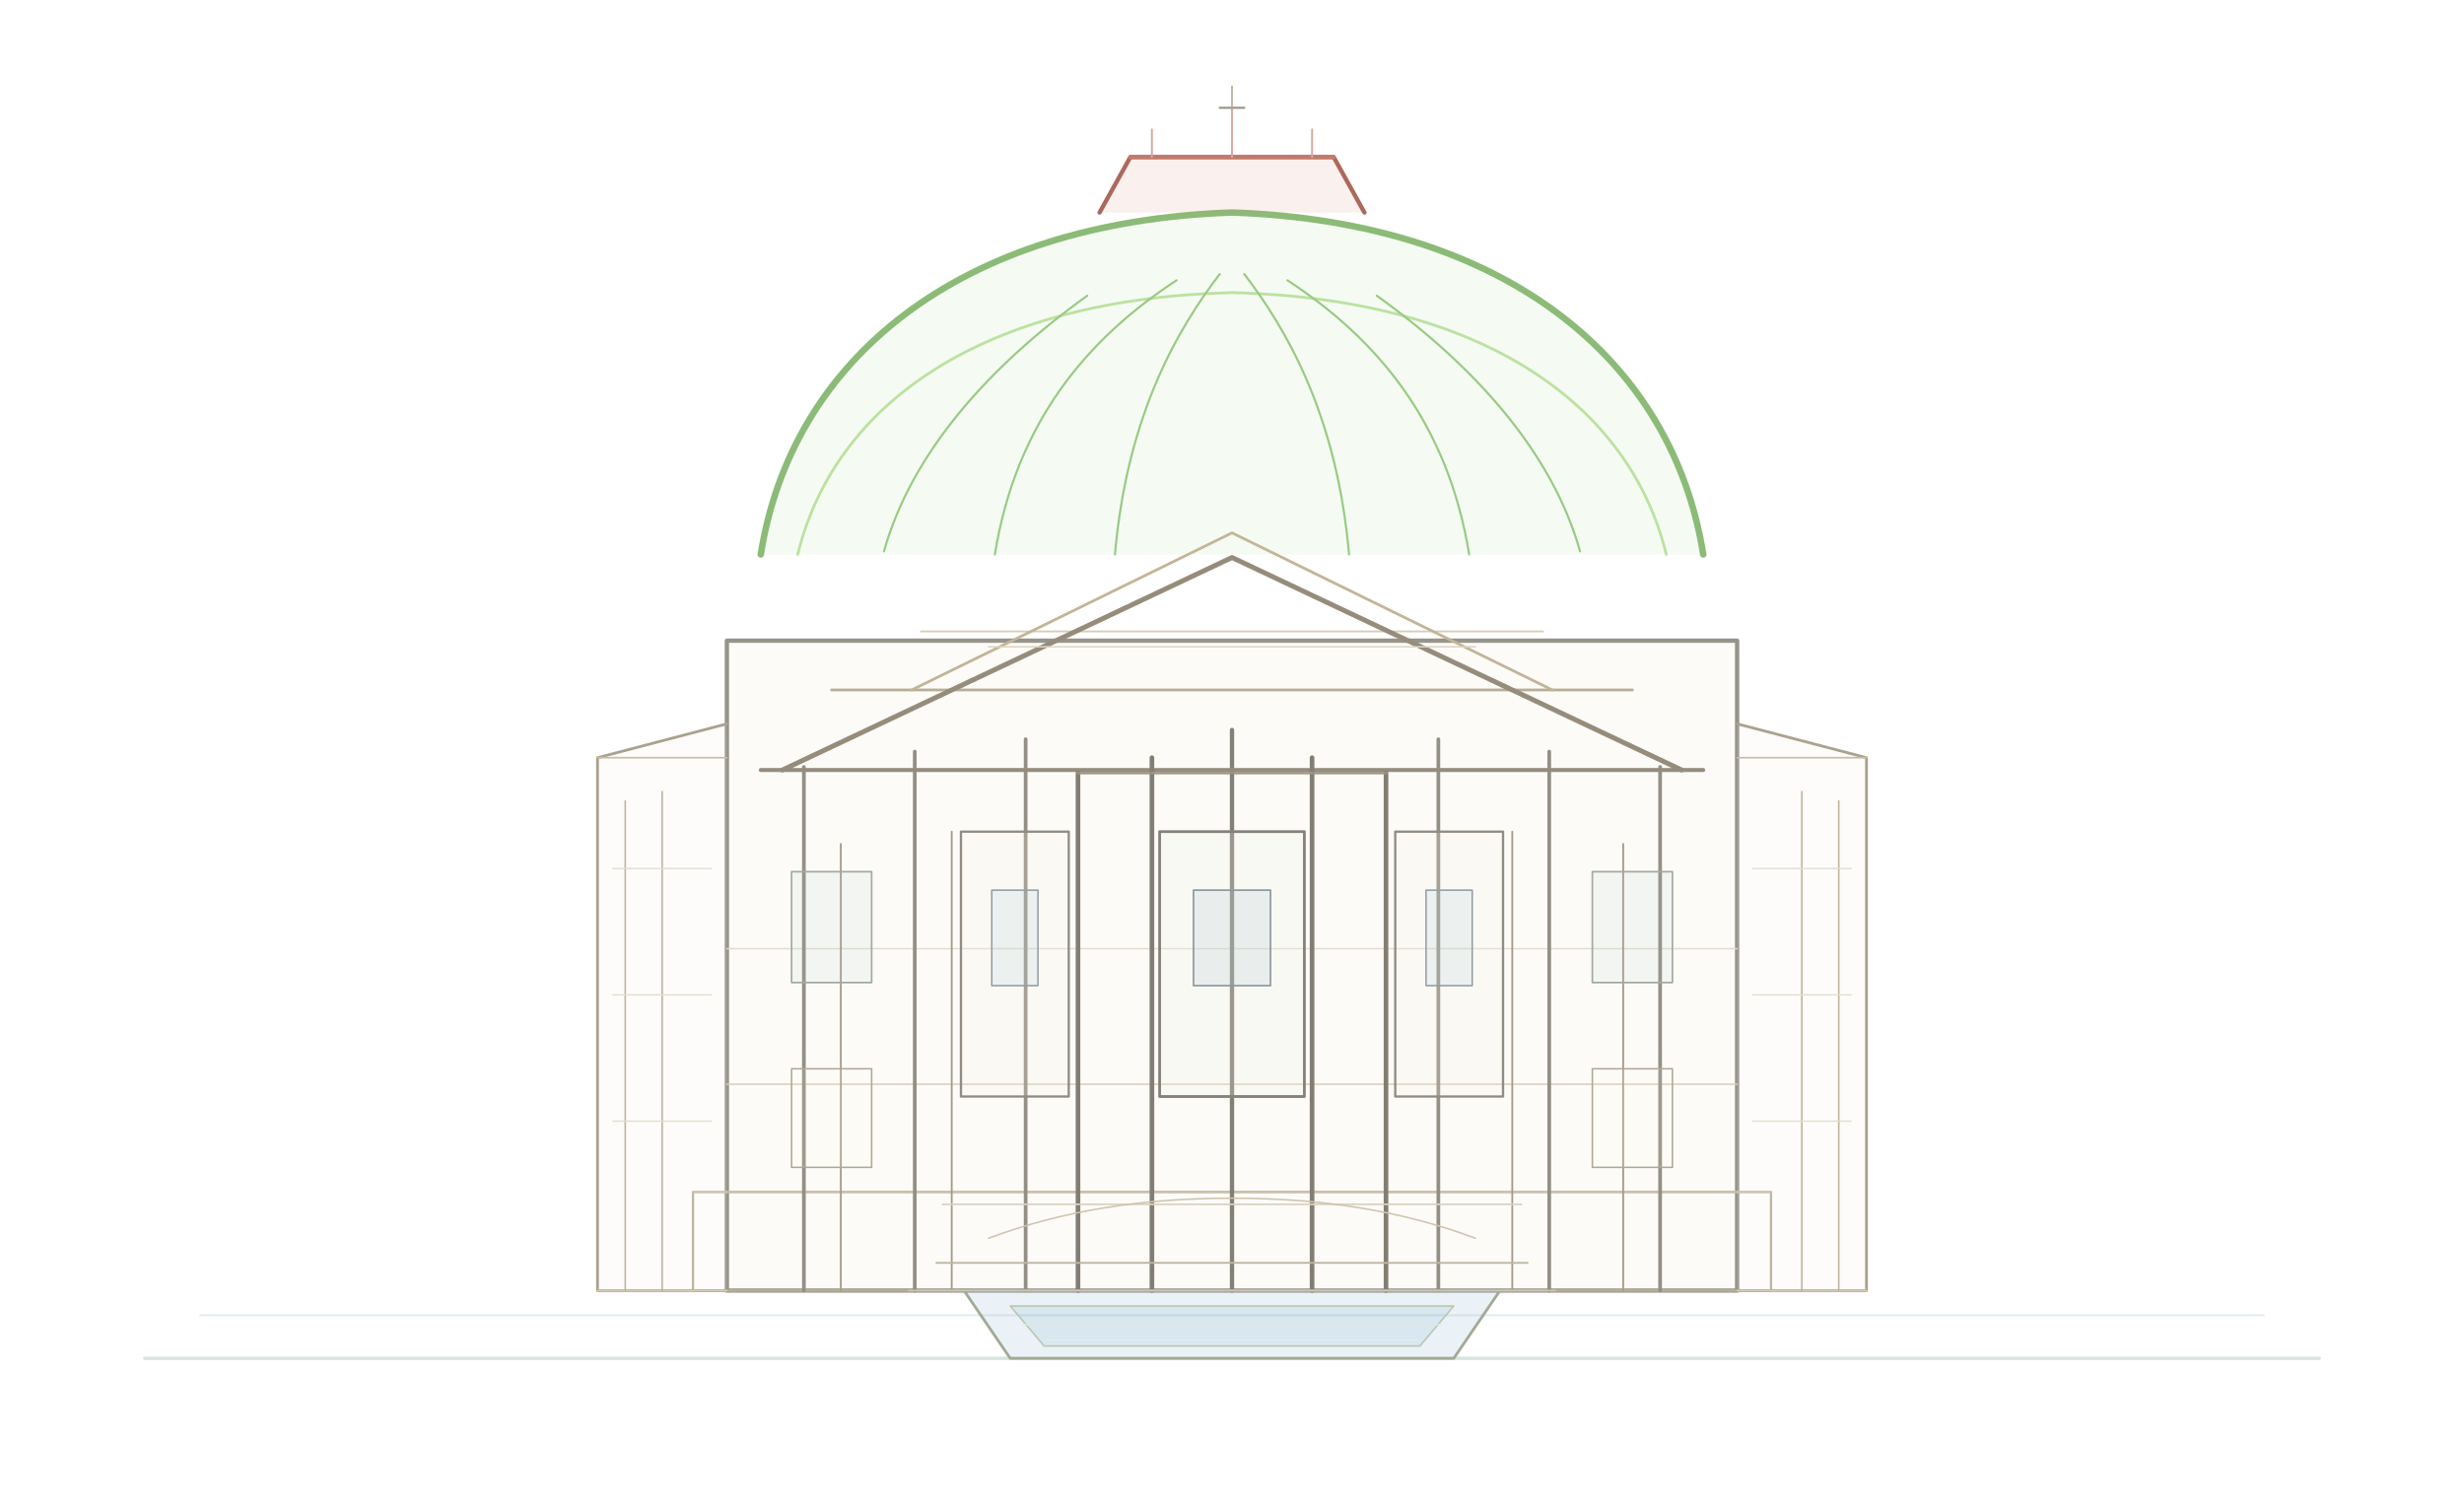
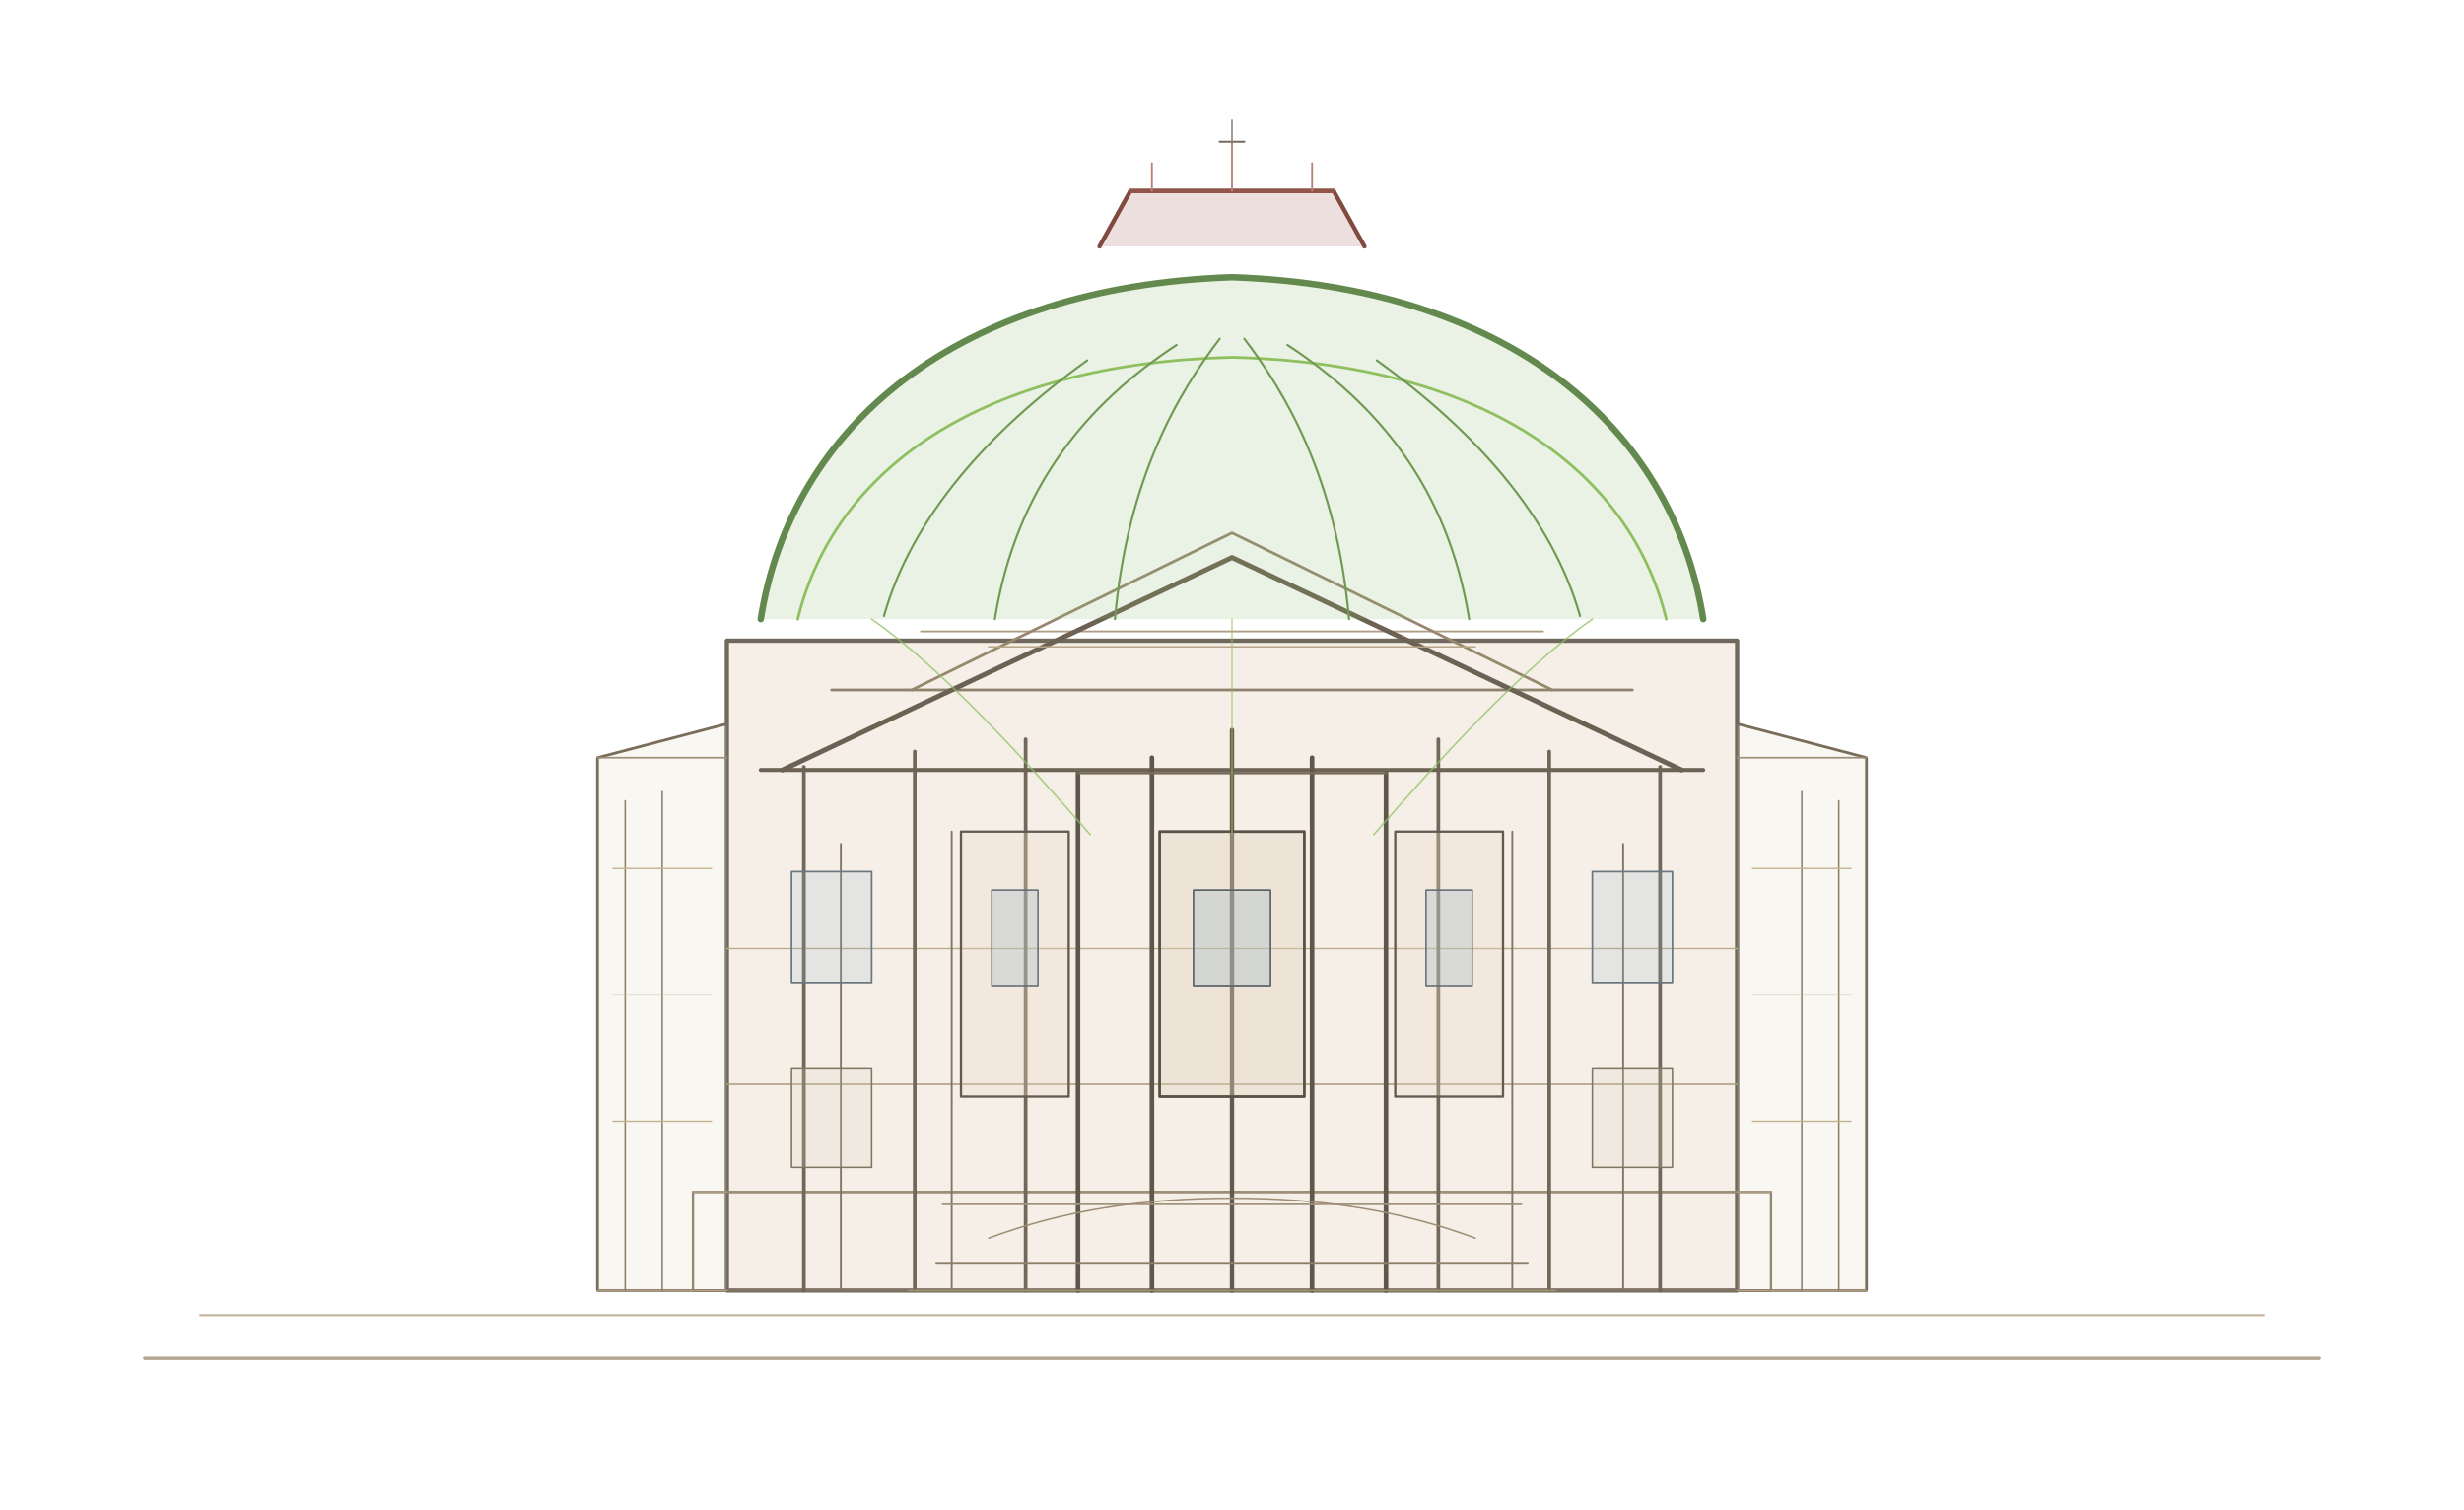
<svg xmlns="http://www.w3.org/2000/svg" viewBox="0 0 1600 980" fill="none">
-   <g opacity="0.94" stroke-linecap="round" stroke-linejoin="round">
-     <path d="M94 882H1506" stroke="#D7E2DE" stroke-width="2.2" />
-     <path d="M130 854H1470" stroke="#E5ECE9" stroke-width="1.4" />
-     <path d="M472 838H1128V416H472V838Z" stroke="#8F8D83" stroke-width="2.8" fill="#f2ede2" fill-opacity="0.22" />
-     <path d="M450 838H1150V774H450V838Z" stroke="#B5AA92" stroke-width="1.5" />
-     <path d="M450 774H1150" stroke="#C9BDA6" stroke-width="1.2" />
-     <path d="M472 704H1128" stroke="#D8CCB7" stroke-width="1" />
-     <path d="M472 616H1128" stroke="#E2D9C9" stroke-width="0.9" />
-     <path d="M522 838V498" stroke="#8D887D" stroke-width="2.4" />
-     <path d="M594 838V488" stroke="#8D887D" stroke-width="2.4" />
-     <path d="M666 838V480" stroke="#8D887D" stroke-width="2.4" />
-     <path d="M800 838V474" stroke="#7D786D" stroke-width="2.8" />
-     <path d="M934 838V480" stroke="#8D887D" stroke-width="2.4" />
-     <path d="M1006 838V488" stroke="#8D887D" stroke-width="2.4" />
-     <path d="M1078 838V498" stroke="#8D887D" stroke-width="2.4" />
-     <path d="M494 500H1106" stroke="#8D8576" stroke-width="2.6" />
-     <path d="M540 448H1060" stroke="#B4A992" stroke-width="1.8" />
-     <path d="M598 410H1002" stroke="#D4C9B4" stroke-width="1.2" />
-     <path d="M508 500L800 362L1092 500" stroke="#8F8574" stroke-width="3.2" />
-     <path d="M592 448L800 346L1008 448" stroke="#BFAF92" stroke-width="1.8" />
-     <path d="M642 420H958" stroke="#DDD1BC" stroke-width="1" />
-     <path d="M546 838V548" stroke="#A09580" stroke-width="1.2" />
-     <path d="M618 838V540" stroke="#A09580" stroke-width="1.2" />
-     <path d="M982 838V540" stroke="#A09580" stroke-width="1.2" />
-     <path d="M1054 838V548" stroke="#A09580" stroke-width="1.2" />
-     <path d="M624 540H694V712H624V540Z" stroke="#8A8479" stroke-width="1.5" fill="#f8f3e8" fill-opacity="0.18" />
-     <path d="M753 540H847V712H753V540Z" stroke="#7F796F" stroke-width="1.8" fill="#f4efe2" fill-opacity="0.22" />
-     <path d="M906 540H976V712H906V540Z" stroke="#8A8479" stroke-width="1.5" fill="#f8f3e8" fill-opacity="0.18" />
-     <path d="M644 578H674V640H644V578Z" stroke="#8E97A0" stroke-width="1" fill="#8db2ca" fill-opacity="0.14" />
-     <path d="M775 578H825V640H775V578Z" stroke="#88929B" stroke-width="1.1" fill="#8db2ca" fill-opacity="0.16" />
-     <path d="M926 578H956V640H926V578Z" stroke="#8E97A0" stroke-width="1" fill="#8db2ca" fill-opacity="0.14" />
-     <path d="M700 838V502" stroke="#7B756A" stroke-width="3" />
-     <path d="M748 838V492" stroke="#7B756A" stroke-width="3" />
-     <path d="M852 838V492" stroke="#7B756A" stroke-width="3" />
-     <path d="M900 838V502" stroke="#7B756A" stroke-width="3" />
-     <path d="M700 502H900" stroke="#968D7C" stroke-width="1.6" />
-     <path d="M514 566H566V638H514V566Z" stroke="#9DA39B" stroke-width="1.1" fill="#a6bfd0" fill-opacity="0.1" />
-     <path d="M1034 566H1086V638H1034V566Z" stroke="#9DA39B" stroke-width="1.1" fill="#a6bfd0" fill-opacity="0.1" />
-     <path d="M514 694H566V758H514V694Z" stroke="#ABA18F" stroke-width="1" fill="#f1ecdf" fill-opacity="0.12" />
-     <path d="M1034 694H1086V758H1034V694Z" stroke="#ABA18F" stroke-width="1" fill="#f1ecdf" fill-opacity="0.12" />
-     <path d="M472 470L388 492V838H472" stroke="#A69B88" stroke-width="1.8" fill="#efe8d8" fill-opacity="0.12" />
-     <path d="M1128 470L1212 492V838H1128" stroke="#A69B88" stroke-width="1.8" fill="#efe8d8" fill-opacity="0.12" />
-     <path d="M388 492H472" stroke="#C5B99F" stroke-width="1.1" />
-     <path d="M1128 492H1212" stroke="#C5B99F" stroke-width="1.1" />
-     <path d="M388 838H472" stroke="#D6CBB7" stroke-width="1" />
-     <path d="M1128 838H1212" stroke="#D6CBB7" stroke-width="1" />
-     <path d="M406 838V520" stroke="#B7AB96" stroke-width="1" />
-     <path d="M1194 838V520" stroke="#B7AB96" stroke-width="1" />
-     <path d="M430 838V514" stroke="#B7AB96" stroke-width="1" />
-     <path d="M1170 838V514" stroke="#B7AB96" stroke-width="1" />
-     <path d="M398 564H462" stroke="#E3DACA" stroke-width="0.9" />
-     <path d="M1138 564H1202" stroke="#E3DACA" stroke-width="0.9" />
-     <path d="M398 646H462" stroke="#E3DACA" stroke-width="0.9" />
-     <path d="M1138 646H1202" stroke="#E3DACA" stroke-width="0.9" />
-     <path d="M398 728H462" stroke="#E3DACA" stroke-width="0.9" />
-     <path d="M1138 728H1202" stroke="#E3DACA" stroke-width="0.9" />
-     <path d="M494 360C514 234 622 144 800 138C978 144 1086 234 1106 360" stroke="#84b76f" stroke-width="4.2" fill="#a5d08e" fill-opacity="0.12" />
-     <path d="M518 360C542 262 638 194 800 190C962 194 1058 262 1082 360" stroke="#b8df9a" stroke-width="1.8" />
-     <path d="M574 358C592 294 642 238 706 192" stroke="#92c77b" stroke-width="1.4" />
-     <path d="M646 360C660 274 706 220 764 182" stroke="#92c77b" stroke-width="1.4" />
-     <path d="M724 360C732 268 766 212 792 178" stroke="#92c77b" stroke-width="1.4" />
-     <path d="M876 360C868 268 834 212 808 178" stroke="#92c77b" stroke-width="1.4" />
-     <path d="M954 360C940 274 894 220 836 182" stroke="#92c77b" stroke-width="1.4" />
-     <path d="M1026 358C1008 294 958 238 894 192" stroke="#92c77b" stroke-width="1.4" />
-     <path d="M714 138L734 102H866L886 138" stroke="#a85f52" stroke-width="2.8" fill="#c87b6a" fill-opacity="0.12" />
-     <path d="M734 102H866" stroke="#bf7263" stroke-width="2.8" />
-     <path d="M748 102V84" stroke="#d2a095" stroke-width="1.2" />
-     <path d="M800 102V70" stroke="#d2a095" stroke-width="1.2" />
-     <path d="M852 102V84" stroke="#d2a095" stroke-width="1.2" />
-     <path d="M792 70H808" stroke="#8f8a7c" stroke-width="1.3" />
-     <path d="M800 70V56" stroke="#a7a08f" stroke-width="1" />
-     <path d="M612 782H988" stroke="#d8cfbe" stroke-width="1.1" />
-     <path d="M642 804C690 786 742 778 800 778C858 778 910 786 958 804" stroke="#cbbfa9" stroke-width="1" />
-     <path d="M626 838H974L944 882H656L626 838Z" stroke="#9ca48e" stroke-width="1.8" fill="#88b5cf" fill-opacity="0.18" />
-     <path d="M656 848H944L922 874H678L656 848Z" stroke="#b8c0ab" stroke-width="1" fill="#6aa6ca" fill-opacity="0.16" />
-     <path d="M664 860H936" stroke="#dce8e4" stroke-width="0.9" />
-     <path d="M680 870H920" stroke="#e5efed" stroke-width="0.8" />
-     <path d="M608 820H992" stroke="#b9b19d" stroke-width="1.2" />
-     <path d="M590 838H1010" stroke="#cdc4b2" stroke-width="1" />
+   <g opacity="0.97" stroke-linecap="round" stroke-linejoin="round">
+     <path d="M94 882H1506" stroke="#AFA38F" stroke-width="2.2" />
+     <path d="M130 854H1470" stroke="#C2B49B" stroke-width="1.4" />
+     <path d="M472 838H1128V416H472V838Z" stroke="#6D6558" stroke-width="2.8" fill="#E2D1BC" fill-opacity="0.34" />
+     <path d="M450 838H1150V774H450V838Z" stroke="#7F715D" stroke-width="1.5" />
+     <path d="M450 774H1150" stroke="#9A8B73" stroke-width="1.2" />
+     <path d="M472 704H1128" stroke="#AA9A7F" stroke-width="1" />
+     <path d="M472 616H1128" stroke="#BAA988" stroke-width="0.9" />
+     <path d="M522 838V498" stroke="#6E6354" stroke-width="2.4" />
+     <path d="M594 838V488" stroke="#6E6354" stroke-width="2.4" />
+     <path d="M666 838V480" stroke="#6E6354" stroke-width="2.4" />
+     <path d="M800 838V474" stroke="#5F5649" stroke-width="2.8" />
+     <path d="M934 838V480" stroke="#6E6354" stroke-width="2.4" />
+     <path d="M1006 838V488" stroke="#6E6354" stroke-width="2.4" />
+     <path d="M1078 838V498" stroke="#6E6354" stroke-width="2.4" />
+     <path d="M494 500H1106" stroke="#685F50" stroke-width="2.6" />
+     <path d="M540 448H1060" stroke="#8D7E68" stroke-width="1.8" />
+     <path d="M598 410H1002" stroke="#AD9B81" stroke-width="1.2" />
+     <path d="M508 500L800 362L1092 500" stroke="#685D4D" stroke-width="3.2" />
+     <path d="M592 448L800 346L1008 448" stroke="#94846B" stroke-width="1.8" />
+     <path d="M642 420H958" stroke="#B5A383" stroke-width="1" />
+     <path d="M546 838V548" stroke="#7F705A" stroke-width="1.2" />
+     <path d="M618 838V540" stroke="#7F705A" stroke-width="1.2" />
+     <path d="M982 838V540" stroke="#7F705A" stroke-width="1.2" />
+     <path d="M1054 838V548" stroke="#7F705A" stroke-width="1.2" />
+     <path d="M624 540H694V712H624V540Z" stroke="#5F564A" stroke-width="1.5" fill="#E5D5BF" fill-opacity="0.32" />
+     <path d="M753 540H847V712H753V540Z" stroke="#554D43" stroke-width="1.8" fill="#E1D0B8" fill-opacity="0.36" />
+     <path d="M906 540H976V712H906V540Z" stroke="#5F564A" stroke-width="1.5" fill="#E5D5BF" fill-opacity="0.32" />
+     <path d="M644 578H674V640H644V578Z" stroke="#5F6A72" stroke-width="1" fill="#8CAFC2" fill-opacity="0.24" />
+     <path d="M775 578H825V640H775V578Z" stroke="#575F67" stroke-width="1.1" fill="#8CAFC2" fill-opacity="0.26" />
+     <path d="M926 578H956V640H926V578Z" stroke="#5F6A72" stroke-width="1" fill="#8CAFC2" fill-opacity="0.24" />
+     <path d="M700 838V502" stroke="#5B5245" stroke-width="3" />
+     <path d="M748 838V492" stroke="#5B5245" stroke-width="3" />
+     <path d="M852 838V492" stroke="#5B5245" stroke-width="3" />
+     <path d="M900 838V502" stroke="#5B5245" stroke-width="3" />
+     <path d="M700 502H900" stroke="#746657" stroke-width="1.6" />
+     <path d="M514 566H566V638H514V566Z" stroke="#66737B" stroke-width="1.1" fill="#95B2C4" fill-opacity="0.18" />
+     <path d="M1034 566H1086V638H1034V566Z" stroke="#66737B" stroke-width="1.1" fill="#95B2C4" fill-opacity="0.18" />
+     <path d="M514 694H566V758H514V694Z" stroke="#7B715D" stroke-width="1" fill="#E0D3BC" fill-opacity="0.2" />
+     <path d="M1034 694H1086V758H1034V694Z" stroke="#7B715D" stroke-width="1" fill="#E0D3BC" fill-opacity="0.2" />
+     <path d="M472 470L388 492V838H472" stroke="#746856" stroke-width="1.8" fill="#E2D3BC" fill-opacity="0.18" />
+     <path d="M1128 470L1212 492V838H1128" stroke="#746856" stroke-width="1.8" fill="#E2D3BC" fill-opacity="0.18" />
+     <path d="M388 492H472" stroke="#9A8B72" stroke-width="1.1" />
+     <path d="M1128 492H1212" stroke="#9A8B72" stroke-width="1.1" />
+     <path d="M388 838H472" stroke="#B39E83" stroke-width="1" />
+     <path d="M1128 838H1212" stroke="#B39E83" stroke-width="1" />
+     <path d="M406 838V520" stroke="#8B7A60" stroke-width="1" />
+     <path d="M1194 838V520" stroke="#8B7A60" stroke-width="1" />
+     <path d="M430 838V514" stroke="#8B7A60" stroke-width="1" />
+     <path d="M1170 838V514" stroke="#8B7A60" stroke-width="1" />
+     <path d="M398 564H462" stroke="#C3B08E" stroke-width="0.9" />
+     <path d="M1138 564H1202" stroke="#C3B08E" stroke-width="0.9" />
+     <path d="M398 646H462" stroke="#C3B08E" stroke-width="0.9" />
+     <path d="M1138 646H1202" stroke="#C3B08E" stroke-width="0.9" />
+     <path d="M398 728H462" stroke="#C3B08E" stroke-width="0.9" />
+     <path d="M1138 728H1202" stroke="#C3B08E" stroke-width="0.9" />
+     <path d="M494 402C514 276 622 186 800 180C978 186 1086 276 1106 402" stroke="#5F864A" stroke-width="4.2" fill="#89B96E" fill-opacity="0.18" />
+     <path d="M518 402C542 304 638 236 800 232C962 236 1058 304 1082 402" stroke="#8BBE5C" stroke-width="1.8" />
+     <path d="M574 400C592 336 642 280 706 234" stroke="#6E964E" stroke-width="1.4" />
+     <path d="M646 402C660 316 706 262 764 224" stroke="#6E964E" stroke-width="1.4" />
+     <path d="M724 402C732 310 766 254 792 220" stroke="#6E964E" stroke-width="1.4" />
+     <path d="M876 402C868 310 834 254 808 220" stroke="#6E964E" stroke-width="1.4" />
+     <path d="M954 402C940 316 894 262 836 224" stroke="#6E964E" stroke-width="1.4" />
+     <path d="M1026 400C1008 336 958 280 894 234" stroke="#6E964E" stroke-width="1.4" />
+     <path d="M566 402C612 434 666 494 708 542" stroke="#8BBE5C" stroke-width="1.1" opacity="0.7" />
+     <path d="M1034 402C988 434 934 494 892 542" stroke="#8BBE5C" stroke-width="1.1" opacity="0.7" />
+     <path d="M800 402C800 446 800 496 800 542" stroke="#8BBE5C" stroke-width="1" opacity="0.62" />
+     <path d="M714 160L734 124H866L886 160" stroke="#7D453B" stroke-width="2.8" fill="#A95F50" fill-opacity="0.2" />
+     <path d="M734 124H866" stroke="#8F5044" stroke-width="2.8" />
+     <path d="M748 124V106" stroke="#B67E72" stroke-width="1.2" />
+     <path d="M800 124V92" stroke="#B67E72" stroke-width="1.2" />
+     <path d="M852 124V106" stroke="#B67E72" stroke-width="1.2" />
+     <path d="M792 92H808" stroke="#6F675A" stroke-width="1.3" />
+     <path d="M800 92V78" stroke="#8C7F6B" stroke-width="1" />
+     <path d="M612 782H988" stroke="#9D8F79" stroke-width="1.1" />
+     <path d="M642 804C690 786 742 778 800 778C858 778 910 786 958 804" stroke="#9B8B70" stroke-width="1" />
+     <path d="M608 820H992" stroke="#8A7B63" stroke-width="1.2" />
+     <path d="M590 838H1010" stroke="#A08F74" stroke-width="1" />
  </g>
</svg>
